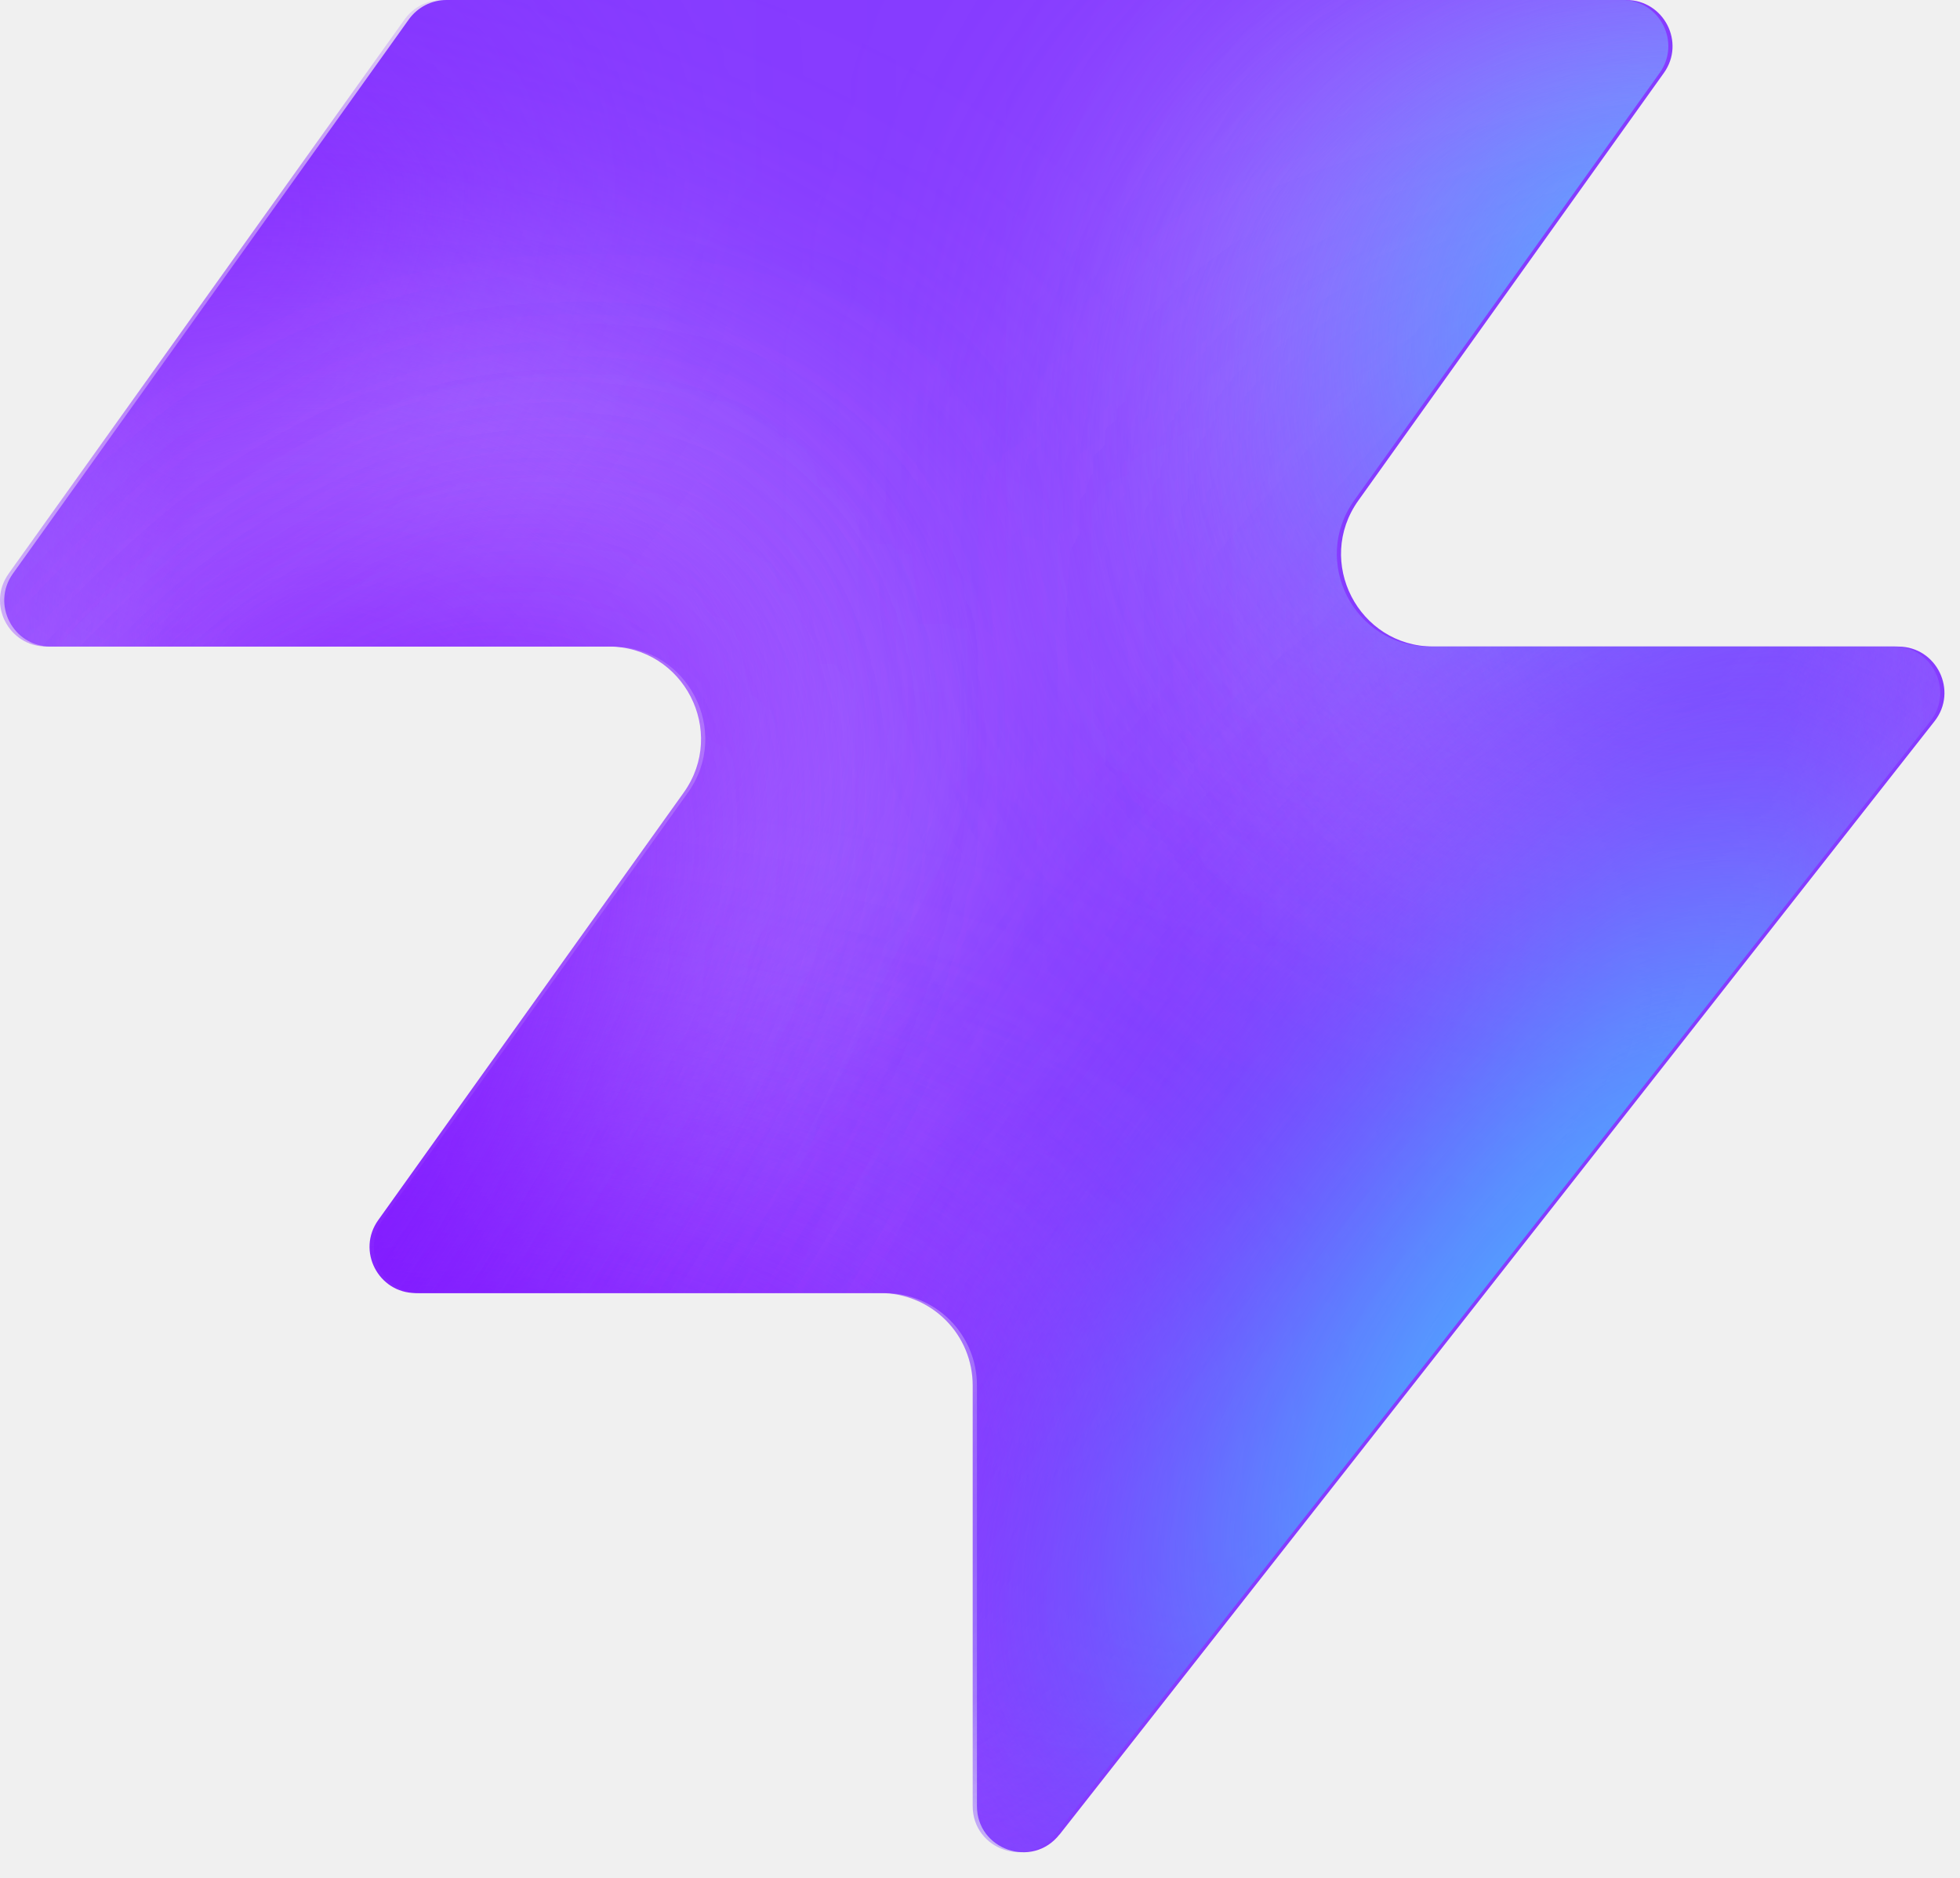
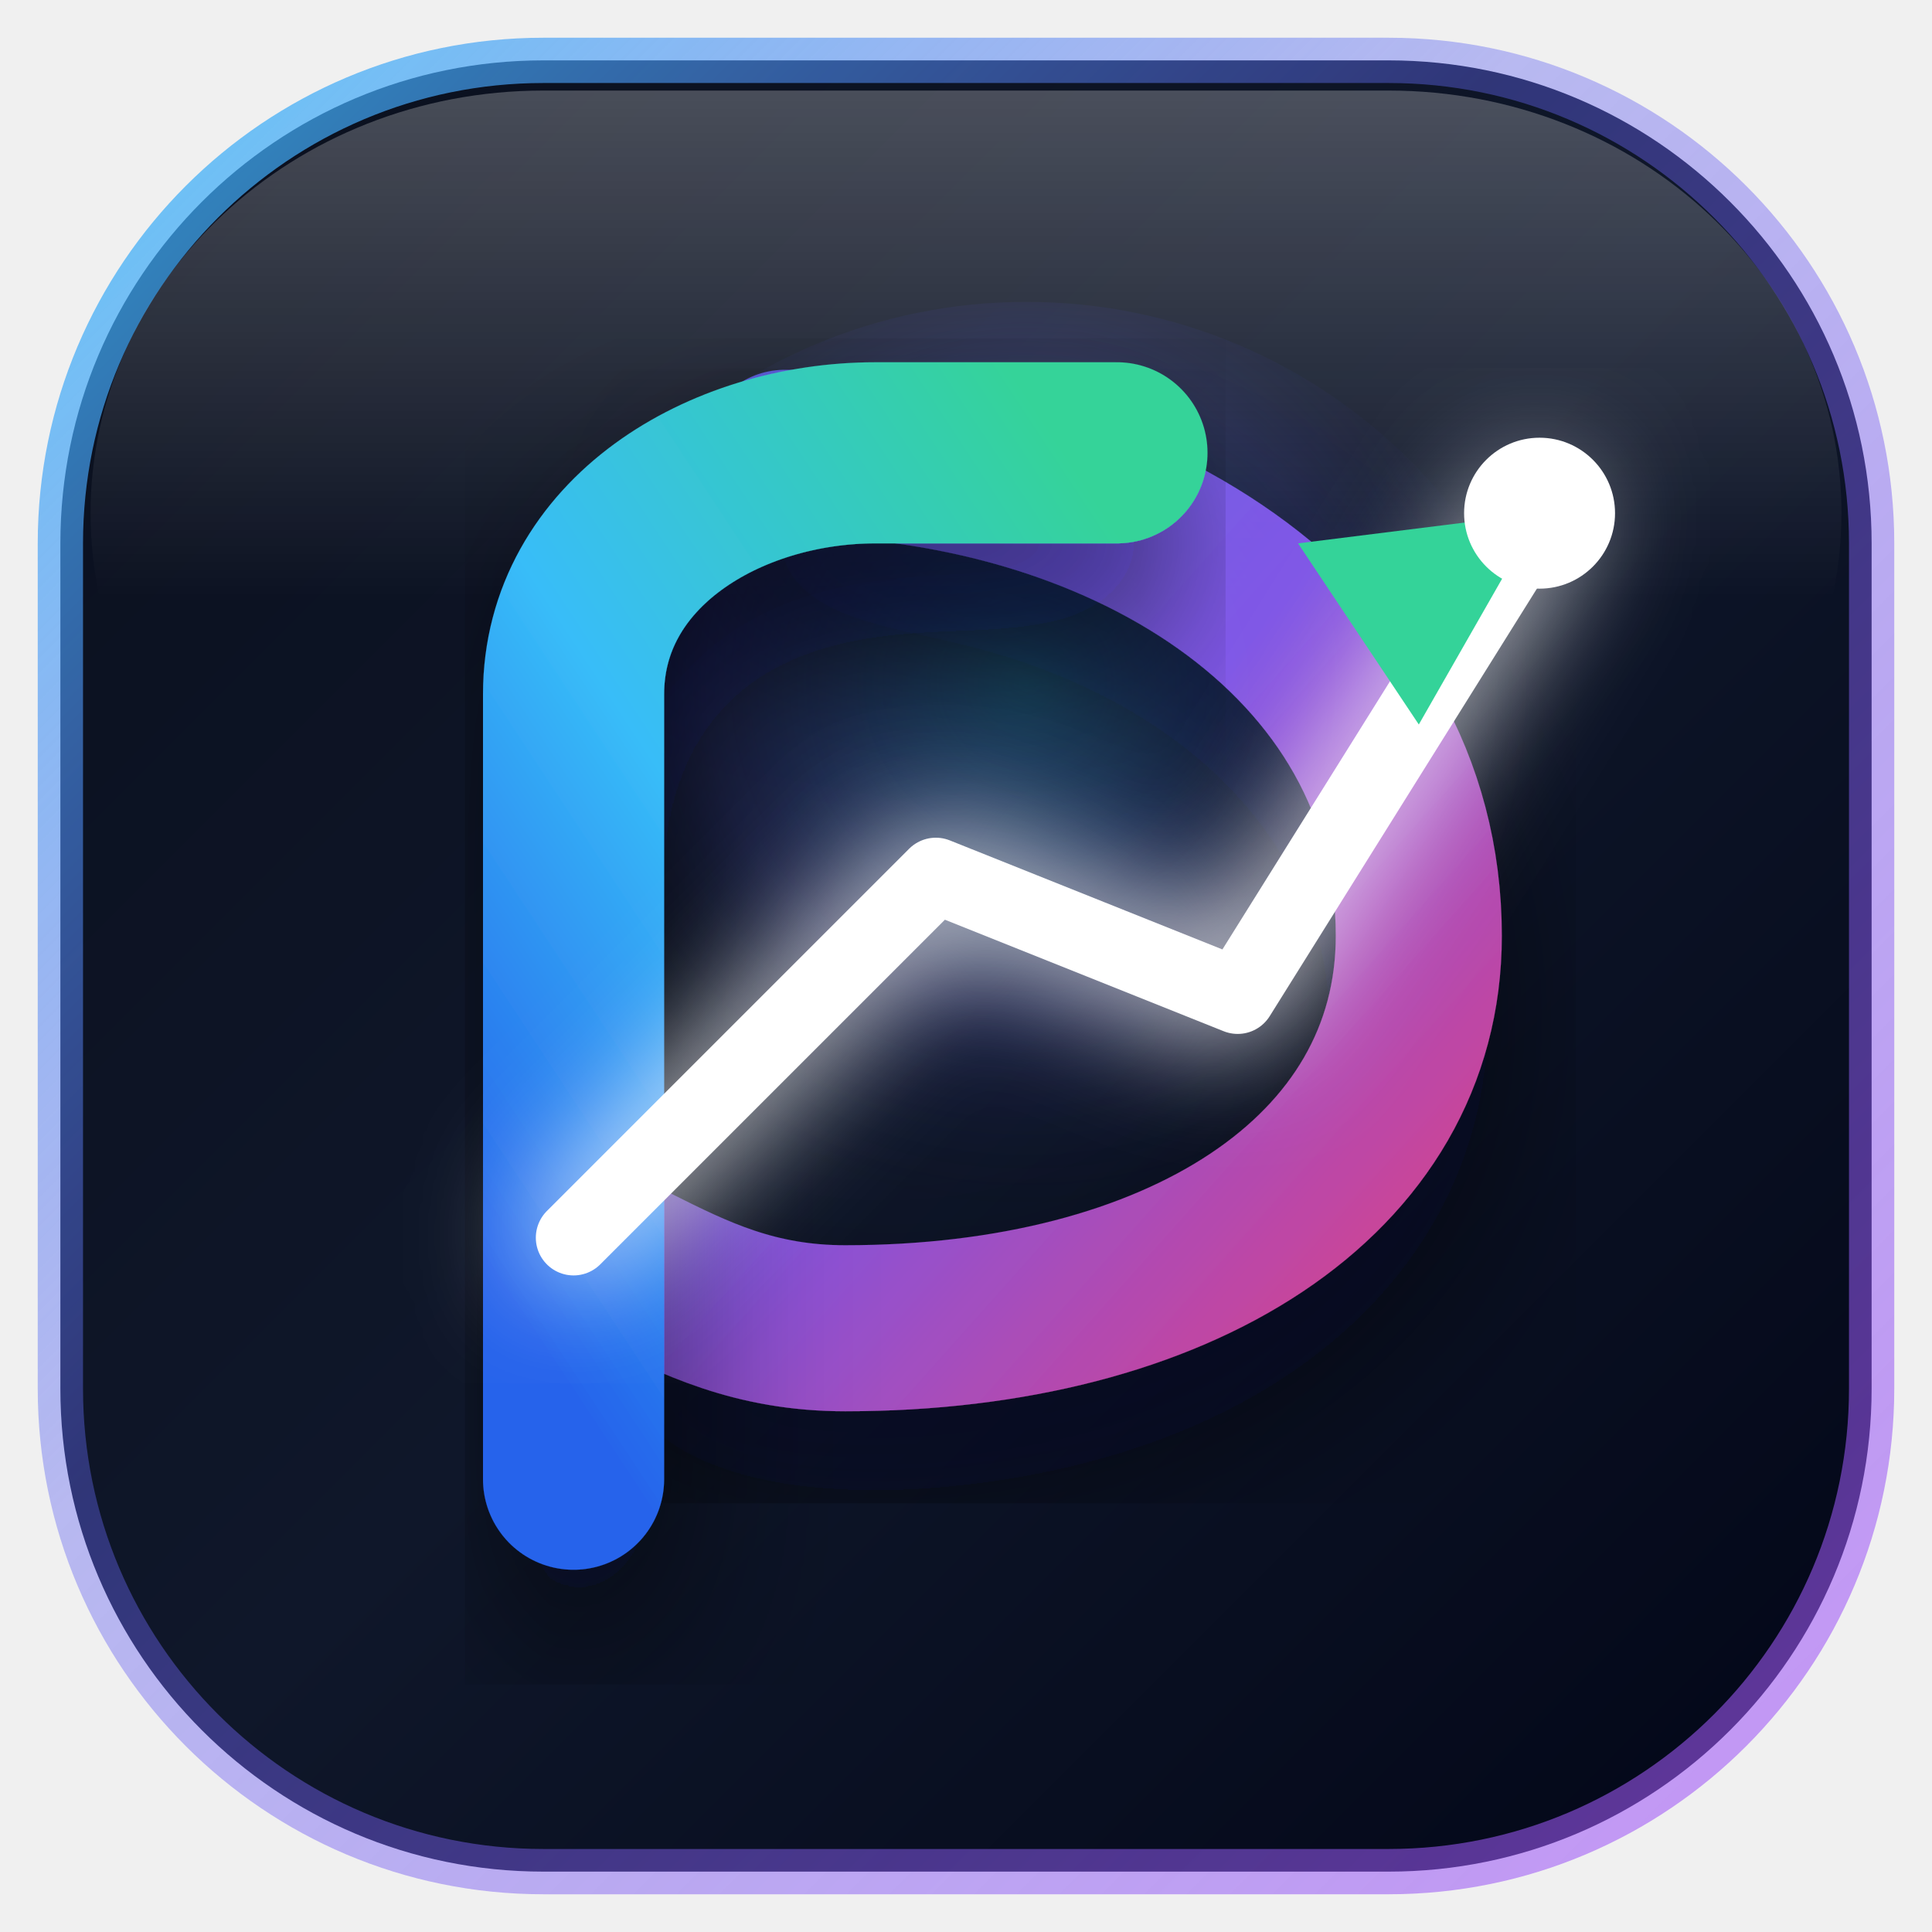
- <svg xmlns="http://www.w3.org/2000/svg" width="48" height="46" fill="none" viewBox="0 0 48 46">
-   <path fill="#863bff" d="M25.946 44.938c-.664.845-2.021.375-2.021-.698V33.937a2.26 2.26 0 0 0-2.262-2.262H10.287c-.92 0-1.456-1.04-.92-1.788l7.48-10.471c1.07-1.497 0-3.578-1.842-3.578H1.237c-.92 0-1.456-1.04-.92-1.788L10.013.474c.214-.297.556-.474.92-.474h28.894c.92 0 1.456 1.04.92 1.788l-7.48 10.471c-1.07 1.498 0 3.579 1.842 3.579h11.377c.943 0 1.473 1.088.89 1.83L25.947 44.94z" style="fill:#863bff;fill:color(display-p3 .525 .23 1);fill-opacity:1" />
-   <mask id="a" width="48" height="46" x="0" y="0" maskUnits="userSpaceOnUse" style="mask-type:alpha">
-     <path fill="#000" d="M25.842 44.938c-.664.844-2.021.375-2.021-.698V33.937a2.26 2.26 0 0 0-2.262-2.262H10.183c-.92 0-1.456-1.04-.92-1.788l7.48-10.471c1.07-1.498 0-3.579-1.842-3.579H1.133c-.92 0-1.456-1.04-.92-1.787L9.91.473c.214-.297.556-.474.92-.474h28.894c.92 0 1.456 1.04.92 1.788l-7.48 10.471c-1.07 1.498 0 3.578 1.842 3.578h11.377c.943 0 1.473 1.088.89 1.832L25.843 44.94z" style="fill:#000;fill-opacity:1" />
-   </mask>
-   <g mask="url(#a)">
-     <g filter="url(#b)">
-       <ellipse cx="5.508" cy="14.704" fill="#ede6ff" rx="5.508" ry="14.704" style="fill:#ede6ff;fill:color(display-p3 .927 .903 1);fill-opacity:1" transform="matrix(.00324 1 1 -.00324 -4.47 31.516)" />
-     </g>
-     <g filter="url(#c)">
-       <ellipse cx="10.399" cy="29.851" fill="#ede6ff" rx="10.399" ry="29.851" style="fill:#ede6ff;fill:color(display-p3 .927 .903 1);fill-opacity:1" transform="matrix(.00324 1 1 -.00324 -39.328 7.883)" />
-     </g>
-     <g filter="url(#d)">
-       <ellipse cx="5.508" cy="30.487" fill="#7e14ff" rx="5.508" ry="30.487" style="fill:#7e14ff;fill:color(display-p3 .492 .077 1);fill-opacity:1" transform="rotate(89.814 -25.913 -14.639)scale(1 -1)" />
-     </g>
-     <g filter="url(#e)">
-       <ellipse cx="5.508" cy="30.599" fill="#7e14ff" rx="5.508" ry="30.599" style="fill:#7e14ff;fill:color(display-p3 .492 .077 1);fill-opacity:1" transform="rotate(89.814 -32.644 -3.334)scale(1 -1)" />
-     </g>
-     <g filter="url(#f)">
-       <ellipse cx="5.508" cy="30.599" fill="#7e14ff" rx="5.508" ry="30.599" style="fill:#7e14ff;fill:color(display-p3 .492 .077 1);fill-opacity:1" transform="matrix(.00324 1 1 -.00324 -34.34 30.47)" />
-     </g>
-     <g filter="url(#g)">
-       <ellipse cx="14.072" cy="22.078" fill="#ede6ff" rx="14.072" ry="22.078" style="fill:#ede6ff;fill:color(display-p3 .927 .903 1);fill-opacity:1" transform="rotate(93.35 24.506 48.493)scale(-1 1)" />
-     </g>
-     <g filter="url(#h)">
-       <ellipse cx="3.47" cy="21.501" fill="#7e14ff" rx="3.47" ry="21.501" style="fill:#7e14ff;fill:color(display-p3 .492 .077 1);fill-opacity:1" transform="rotate(89.009 28.708 47.59)scale(-1 1)" />
-     </g>
-     <g filter="url(#i)">
-       <ellipse cx="3.47" cy="21.501" fill="#7e14ff" rx="3.47" ry="21.501" style="fill:#7e14ff;fill:color(display-p3 .492 .077 1);fill-opacity:1" transform="rotate(89.009 28.708 47.59)scale(-1 1)" />
-     </g>
-     <g filter="url(#j)">
-       <ellipse cx=".387" cy="8.972" fill="#7e14ff" rx="4.407" ry="29.108" style="fill:#7e14ff;fill:color(display-p3 .492 .077 1);fill-opacity:1" transform="rotate(39.51 .387 8.972)" />
-     </g>
-     <g filter="url(#k)">
-       <ellipse cx="47.523" cy="-6.092" fill="#7e14ff" rx="4.407" ry="29.108" style="fill:#7e14ff;fill:color(display-p3 .492 .077 1);fill-opacity:1" transform="rotate(37.892 47.523 -6.092)" />
-     </g>
-     <g filter="url(#l)">
-       <ellipse cx="41.412" cy="6.333" fill="#47bfff" rx="5.971" ry="9.665" style="fill:#47bfff;fill:color(display-p3 .28 .748 1);fill-opacity:1" transform="rotate(37.892 41.412 6.333)" />
-     </g>
-     <g filter="url(#m)">
-       <ellipse cx="-1.879" cy="38.332" fill="#7e14ff" rx="4.407" ry="29.108" style="fill:#7e14ff;fill:color(display-p3 .492 .077 1);fill-opacity:1" transform="rotate(37.892 -1.88 38.332)" />
-     </g>
-     <g filter="url(#n)">
-       <ellipse cx="-1.879" cy="38.332" fill="#7e14ff" rx="4.407" ry="29.108" style="fill:#7e14ff;fill:color(display-p3 .492 .077 1);fill-opacity:1" transform="rotate(37.892 -1.88 38.332)" />
-     </g>
-     <g filter="url(#o)">
-       <ellipse cx="35.651" cy="29.907" fill="#7e14ff" rx="4.407" ry="29.108" style="fill:#7e14ff;fill:color(display-p3 .492 .077 1);fill-opacity:1" transform="rotate(37.892 35.651 29.907)" />
-     </g>
-     <g filter="url(#p)">
-       <ellipse cx="38.418" cy="32.4" fill="#47bfff" rx="5.971" ry="15.297" style="fill:#47bfff;fill:color(display-p3 .28 .748 1);fill-opacity:1" transform="rotate(37.892 38.418 32.4)" />
-     </g>
-   </g>
+ <svg xmlns="http://www.w3.org/2000/svg" viewBox="0 0 64 64" width="64" height="64" fill="none">
  <defs>
-     <filter id="b" width="60.045" height="41.654" x="-19.77" y="16.149" color-interpolation-filters="sRGB" filterUnits="userSpaceOnUse">
-       <feFlood flood-opacity="0" result="BackgroundImageFix" />
-       <feBlend in="SourceGraphic" in2="BackgroundImageFix" result="shape" />
-       <feGaussianBlur result="effect1_foregroundBlur_2002_17158" stdDeviation="7.659" />
+     <linearGradient id="bgGrad" x1="0%" y1="0%" x2="100%" y2="100%">
+       <stop offset="0%" stop-color="#0a0f1d" />
+       <stop offset="50%" stop-color="#0f172a" />
+       <stop offset="100%" stop-color="#020617" />
+     </linearGradient>
+     <linearGradient id="borderGrad" x1="0%" y1="0%" x2="100%" y2="100%">
+       <stop offset="0%" stop-color="#38bdf8" stop-opacity="0.8" />
+       <stop offset="40%" stop-color="#6366f1" stop-opacity="0.4" />
+       <stop offset="100%" stop-color="#a855f7" stop-opacity="0.6" />
+     </linearGradient>
+     <linearGradient id="surgeGrad" x1="10%" y1="100%" x2="90%" y2="0%">
+       <stop offset="0%" stop-color="#2563eb" />
+       <stop offset="45%" stop-color="#38bdf8" />
+       <stop offset="100%" stop-color="#34d399" />
+     </linearGradient>
+     <linearGradient id="foldGrad" x1="0%" y1="0%" x2="100%" y2="100%">
+       <stop offset="0%" stop-color="#6366f1" />
+       <stop offset="50%" stop-color="#8b5cf6" />
+       <stop offset="100%" stop-color="#ec4899" />
+     </linearGradient>
+     <linearGradient id="glassHighlight" x1="0%" y1="0%" x2="0%" y2="100%">
+       <stop offset="0%" stop-color="#ffffff" stop-opacity="0.25" />
+       <stop offset="60%" stop-color="#ffffff" stop-opacity="0.0" />
+     </linearGradient>
+     <radialGradient id="ambientGlow" cx="50%" cy="35%" r="50%">
+       <stop offset="0%" stop-color="#38bdf8" stop-opacity="0.35" />
+       <stop offset="60%" stop-color="#6366f1" stop-opacity="0.15" />
+       <stop offset="100%" stop-color="#000000" stop-opacity="0" />
+     </radialGradient>
+     <filter id="shadow" x="-20%" y="-20%" width="140%" height="140%">
+       <feDropShadow dx="0" dy="3" stdDeviation="3" flood-color="#020617" flood-opacity="0.6" />
    </filter>
-     <filter id="c" width="90.34" height="51.437" x="-54.613" y="-7.533" color-interpolation-filters="sRGB" filterUnits="userSpaceOnUse">
-       <feFlood flood-opacity="0" result="BackgroundImageFix" />
-       <feBlend in="SourceGraphic" in2="BackgroundImageFix" result="shape" />
-       <feGaussianBlur result="effect1_foregroundBlur_2002_17158" stdDeviation="7.659" />
-     </filter>
-     <filter id="d" width="79.355" height="29.4" x="-49.64" y="2.03" color-interpolation-filters="sRGB" filterUnits="userSpaceOnUse">
-       <feFlood flood-opacity="0" result="BackgroundImageFix" />
-       <feBlend in="SourceGraphic" in2="BackgroundImageFix" result="shape" />
-       <feGaussianBlur result="effect1_foregroundBlur_2002_17158" stdDeviation="4.596" />
-     </filter>
-     <filter id="e" width="79.579" height="29.4" x="-45.045" y="20.029" color-interpolation-filters="sRGB" filterUnits="userSpaceOnUse">
-       <feFlood flood-opacity="0" result="BackgroundImageFix" />
-       <feBlend in="SourceGraphic" in2="BackgroundImageFix" result="shape" />
-       <feGaussianBlur result="effect1_foregroundBlur_2002_17158" stdDeviation="4.596" />
-     </filter>
-     <filter id="f" width="79.579" height="29.4" x="-43.513" y="21.178" color-interpolation-filters="sRGB" filterUnits="userSpaceOnUse">
-       <feFlood flood-opacity="0" result="BackgroundImageFix" />
-       <feBlend in="SourceGraphic" in2="BackgroundImageFix" result="shape" />
-       <feGaussianBlur result="effect1_foregroundBlur_2002_17158" stdDeviation="4.596" />
-     </filter>
-     <filter id="g" width="74.749" height="58.852" x="15.756" y="-17.901" color-interpolation-filters="sRGB" filterUnits="userSpaceOnUse">
-       <feFlood flood-opacity="0" result="BackgroundImageFix" />
-       <feBlend in="SourceGraphic" in2="BackgroundImageFix" result="shape" />
-       <feGaussianBlur result="effect1_foregroundBlur_2002_17158" stdDeviation="7.659" />
-     </filter>
-     <filter id="h" width="61.377" height="25.362" x="23.548" y="2.284" color-interpolation-filters="sRGB" filterUnits="userSpaceOnUse">
-       <feFlood flood-opacity="0" result="BackgroundImageFix" />
-       <feBlend in="SourceGraphic" in2="BackgroundImageFix" result="shape" />
-       <feGaussianBlur result="effect1_foregroundBlur_2002_17158" stdDeviation="4.596" />
-     </filter>
-     <filter id="i" width="61.377" height="25.362" x="23.548" y="2.284" color-interpolation-filters="sRGB" filterUnits="userSpaceOnUse">
-       <feFlood flood-opacity="0" result="BackgroundImageFix" />
-       <feBlend in="SourceGraphic" in2="BackgroundImageFix" result="shape" />
-       <feGaussianBlur result="effect1_foregroundBlur_2002_17158" stdDeviation="4.596" />
-     </filter>
-     <filter id="j" width="56.045" height="63.649" x="-27.636" y="-22.853" color-interpolation-filters="sRGB" filterUnits="userSpaceOnUse">
-       <feFlood flood-opacity="0" result="BackgroundImageFix" />
-       <feBlend in="SourceGraphic" in2="BackgroundImageFix" result="shape" />
-       <feGaussianBlur result="effect1_foregroundBlur_2002_17158" stdDeviation="4.596" />
-     </filter>
-     <filter id="k" width="54.814" height="64.646" x="20.116" y="-38.415" color-interpolation-filters="sRGB" filterUnits="userSpaceOnUse">
-       <feFlood flood-opacity="0" result="BackgroundImageFix" />
-       <feBlend in="SourceGraphic" in2="BackgroundImageFix" result="shape" />
-       <feGaussianBlur result="effect1_foregroundBlur_2002_17158" stdDeviation="4.596" />
-     </filter>
-     <filter id="l" width="33.541" height="35.313" x="24.641" y="-11.323" color-interpolation-filters="sRGB" filterUnits="userSpaceOnUse">
-       <feFlood flood-opacity="0" result="BackgroundImageFix" />
-       <feBlend in="SourceGraphic" in2="BackgroundImageFix" result="shape" />
-       <feGaussianBlur result="effect1_foregroundBlur_2002_17158" stdDeviation="4.596" />
-     </filter>
-     <filter id="m" width="54.814" height="64.646" x="-29.286" y="6.009" color-interpolation-filters="sRGB" filterUnits="userSpaceOnUse">
-       <feFlood flood-opacity="0" result="BackgroundImageFix" />
-       <feBlend in="SourceGraphic" in2="BackgroundImageFix" result="shape" />
-       <feGaussianBlur result="effect1_foregroundBlur_2002_17158" stdDeviation="4.596" />
-     </filter>
-     <filter id="n" width="54.814" height="64.646" x="-29.286" y="6.009" color-interpolation-filters="sRGB" filterUnits="userSpaceOnUse">
-       <feFlood flood-opacity="0" result="BackgroundImageFix" />
-       <feBlend in="SourceGraphic" in2="BackgroundImageFix" result="shape" />
-       <feGaussianBlur result="effect1_foregroundBlur_2002_17158" stdDeviation="4.596" />
-     </filter>
-     <filter id="o" width="54.814" height="64.646" x="8.244" y="-2.416" color-interpolation-filters="sRGB" filterUnits="userSpaceOnUse">
-       <feFlood flood-opacity="0" result="BackgroundImageFix" />
-       <feBlend in="SourceGraphic" in2="BackgroundImageFix" result="shape" />
-       <feGaussianBlur result="effect1_foregroundBlur_2002_17158" stdDeviation="4.596" />
-     </filter>
-     <filter id="p" width="39.409" height="43.623" x="18.713" y="10.588" color-interpolation-filters="sRGB" filterUnits="userSpaceOnUse">
-       <feFlood flood-opacity="0" result="BackgroundImageFix" />
-       <feBlend in="SourceGraphic" in2="BackgroundImageFix" result="shape" />
-       <feGaussianBlur result="effect1_foregroundBlur_2002_17158" stdDeviation="4.596" />
+     <filter id="coreBloom" x="-20%" y="-20%" width="140%" height="140%">
+       <feGaussianBlur stdDeviation="2" result="blur" />
+       <feComposite in="SourceGraphic" in2="blur" operator="over" />
    </filter>
  </defs>
+   <rect x="2" y="2" width="60" height="60" rx="16" fill="url(#bgGrad)" stroke="url(#borderGrad)" stroke-width="1.5" />
+   <rect x="3" y="3" width="58" height="28" rx="15" fill="url(#glassHighlight)" />
+   <circle cx="34" cy="28" r="18" fill="url(#ambientGlow)" />
+   <path d="M26 15 C37 15 47 21 47 31 C47 39 39 44 28 44 C25 44 23 43 21 42" fill="none" stroke="url(#foldGrad)" stroke-width="5.5" stroke-linecap="round" stroke-linejoin="round" opacity="0.9" filter="url(#shadow)" />
+   <path d="M19 49 L19 23 C19 18 24 15 29 15 L37 15" fill="none" stroke="url(#surgeGrad)" stroke-width="6" stroke-linecap="round" stroke-linejoin="round" filter="url(#shadow)" />
+   <path d="M19 41 L31 29 L41 33 L51 17" fill="none" stroke="#ffffff" stroke-width="2.5" stroke-linecap="round" stroke-linejoin="round" filter="url(#coreBloom)" />
+   <polygon points="51,17 43,18 47,24" fill="#34d399" />
+   <circle cx="51" cy="17" r="2.5" fill="#ffffff" />
</svg>
